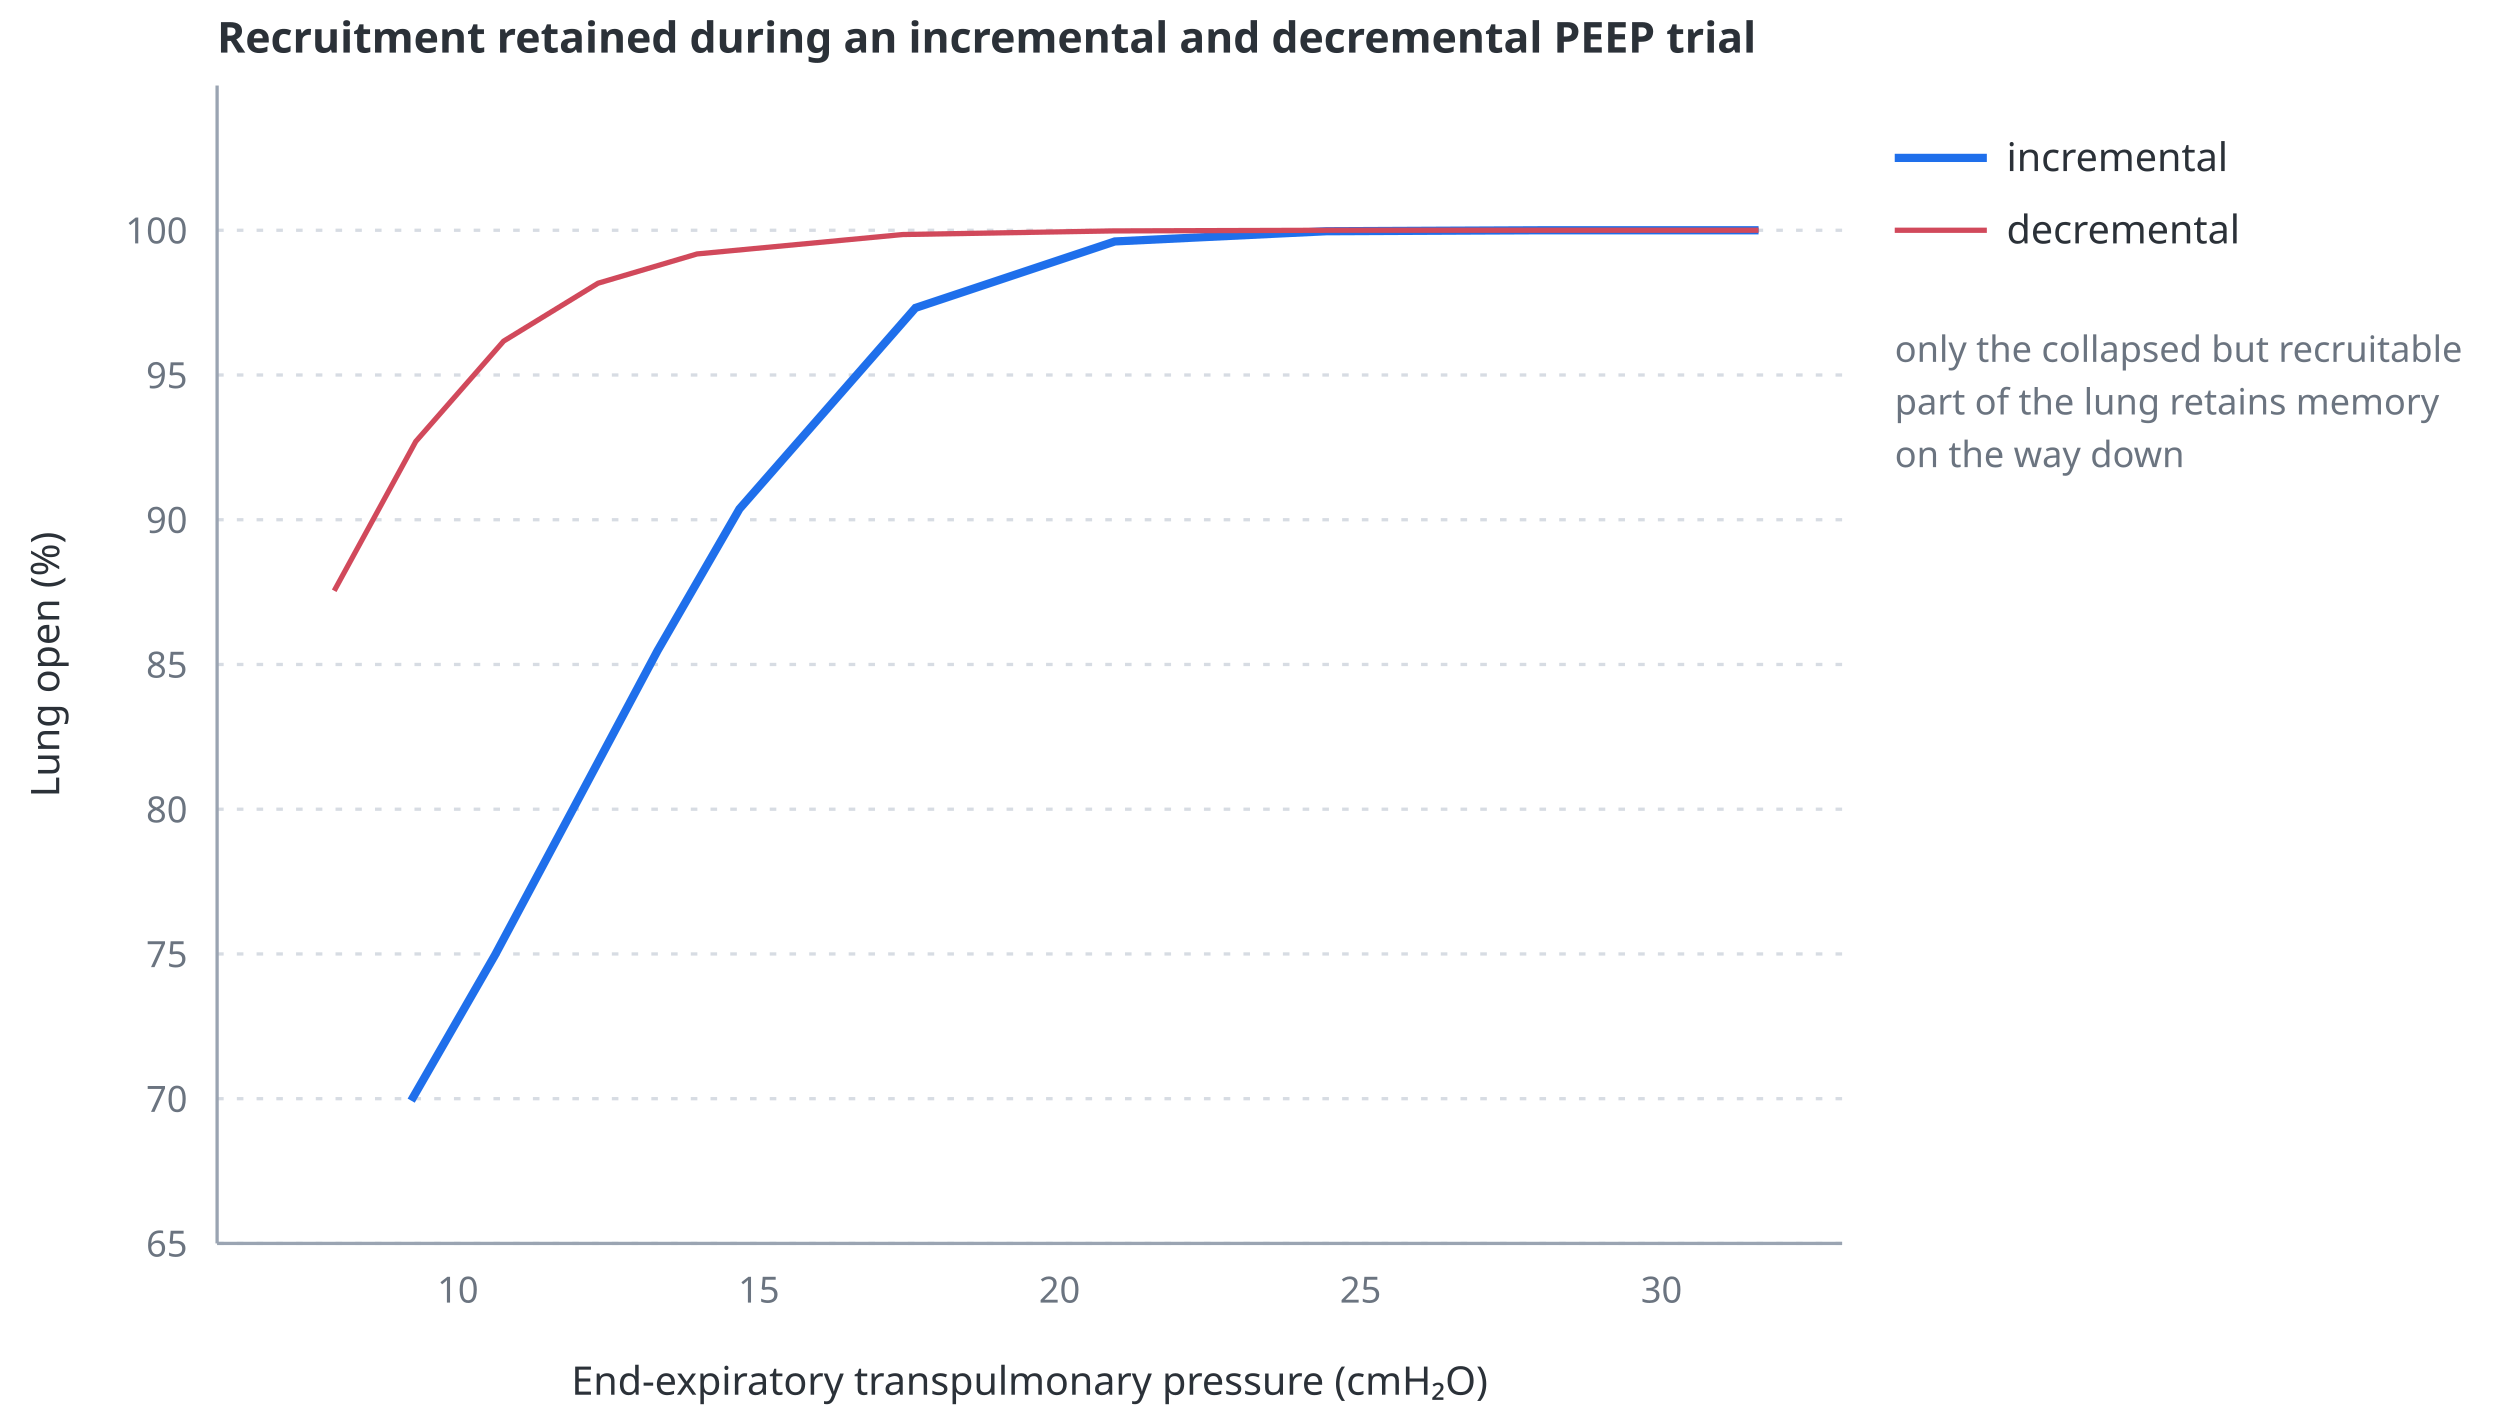
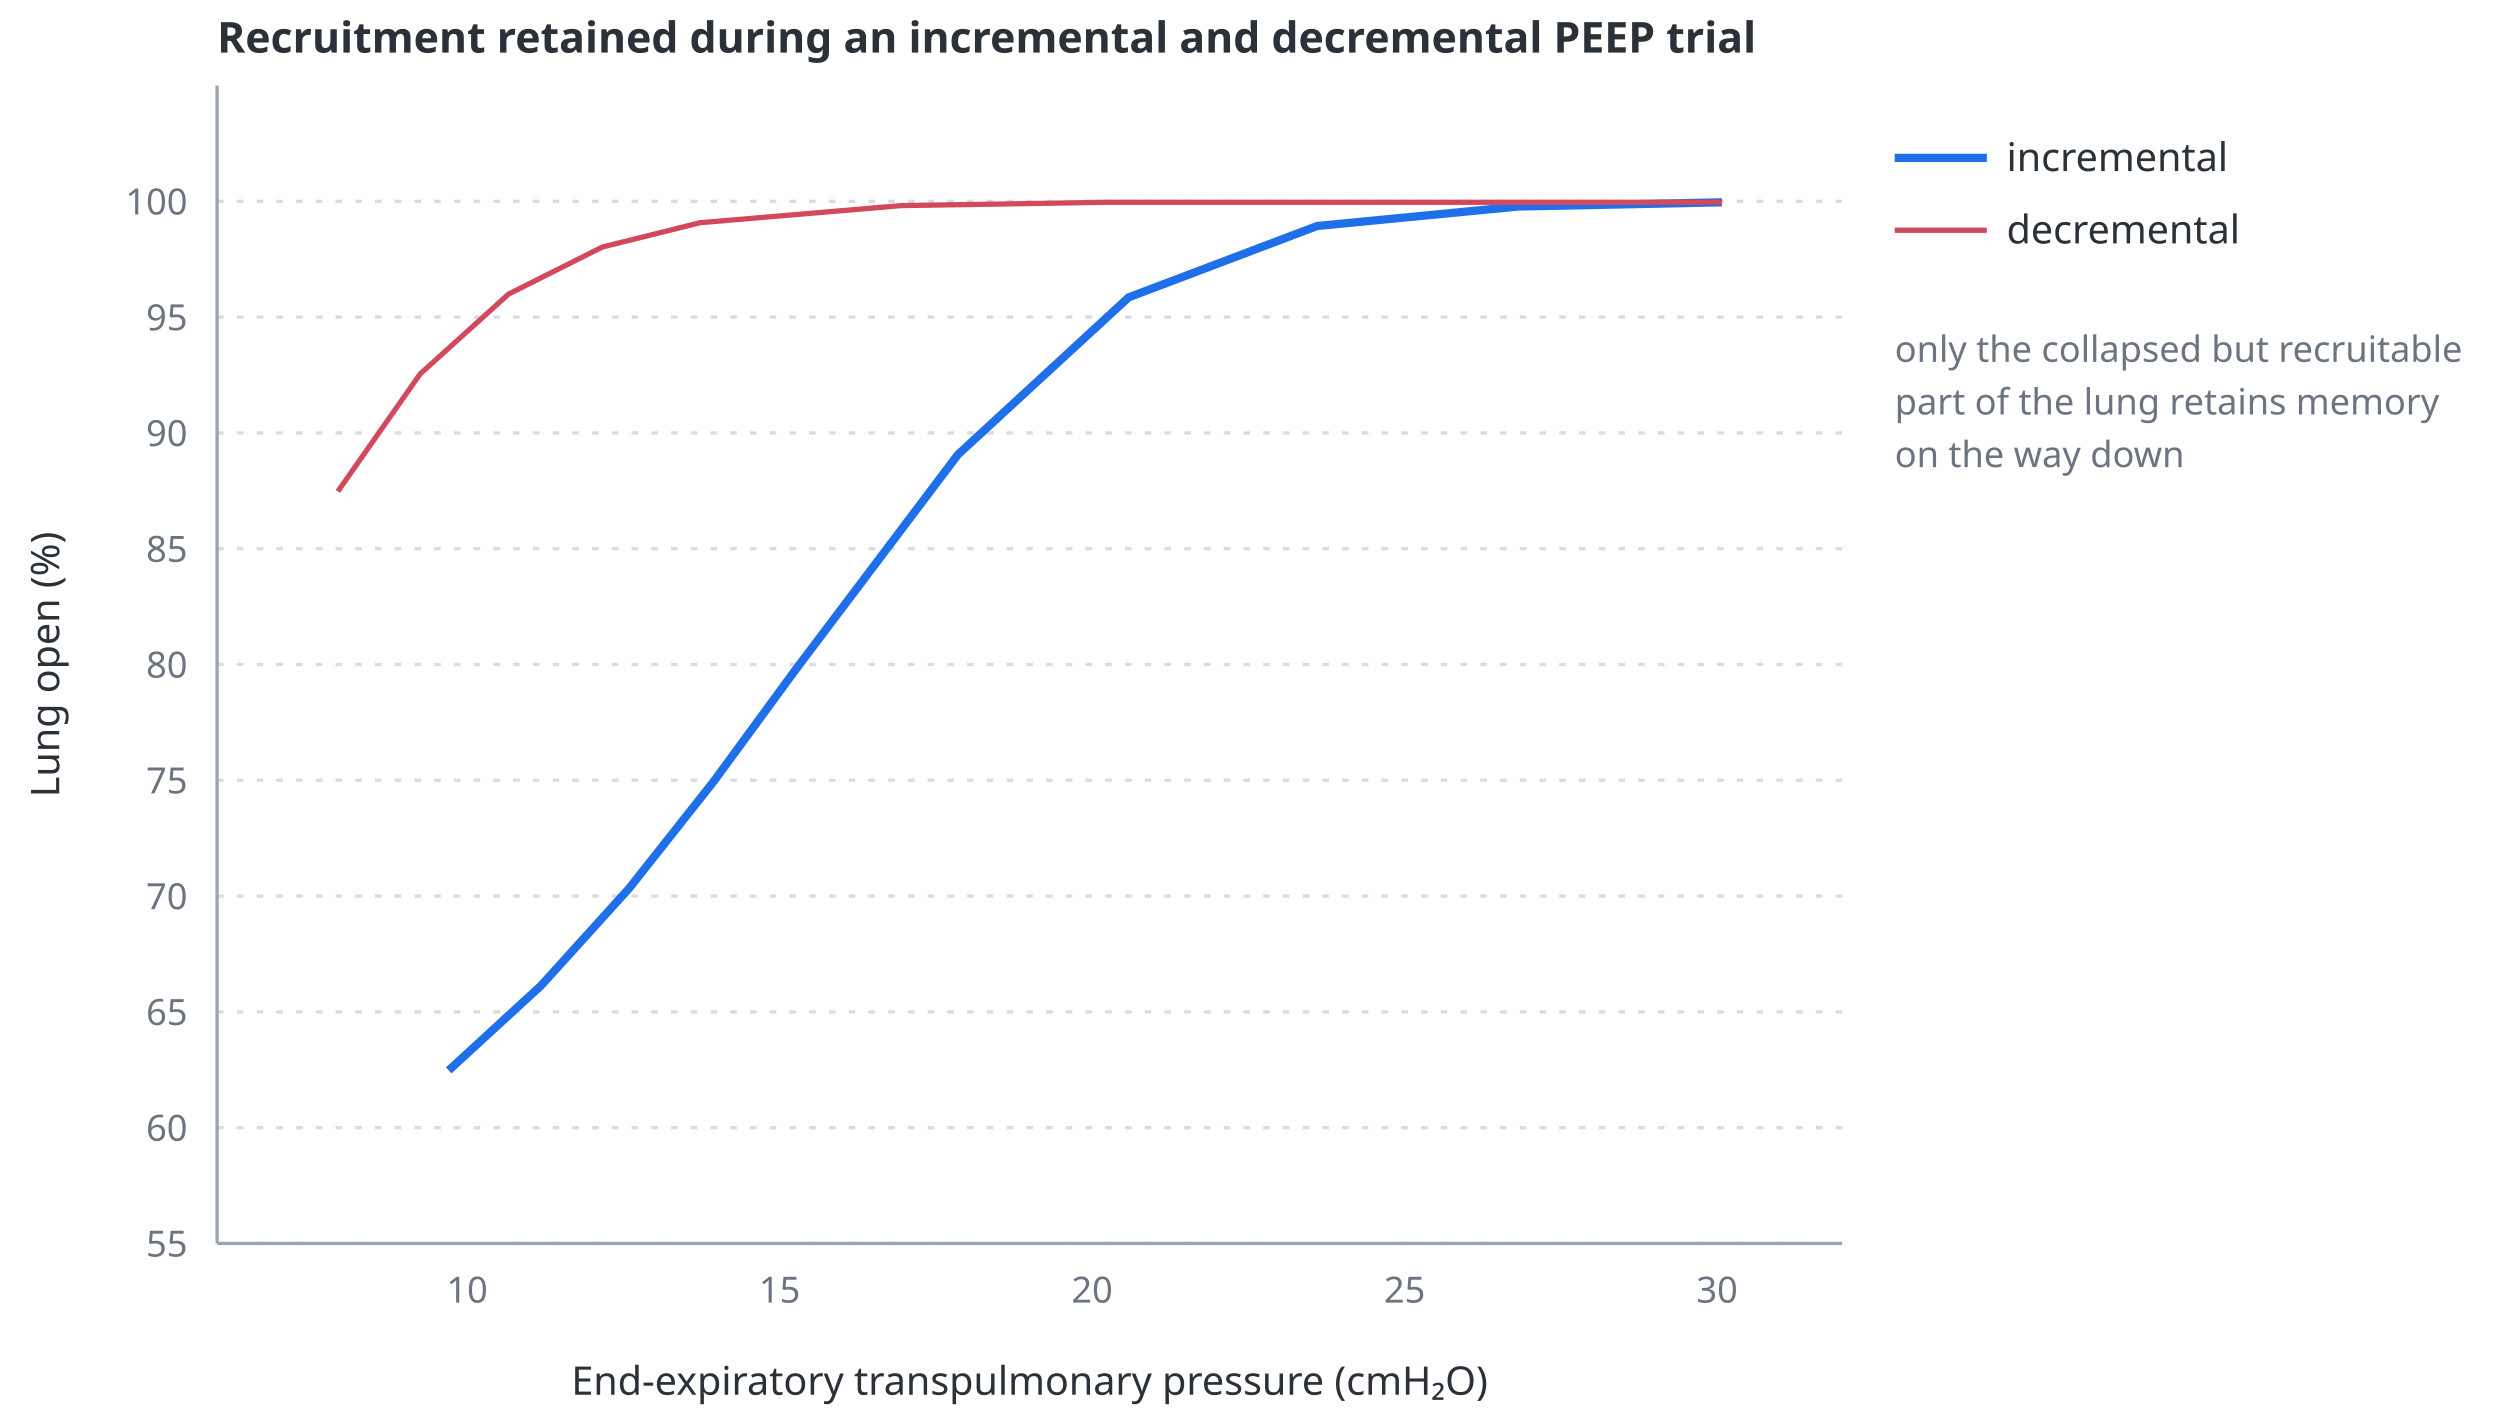
<svg xmlns="http://www.w3.org/2000/svg" viewBox="0 0 760 430" class="arthur-fig" role="img" aria-label="Recruitment retained during an incremental and decremental PEEP trial">
  <style>
  svg.arthur-fig .bg { fill: none }
  svg.arthur-fig .axis { stroke: var(--fig-axis, #9aa4b2); stroke-width: 1 }
  svg.arthur-fig .grid { stroke: var(--fig-grid, #d7dce3); stroke-width: 1; stroke-dasharray: 2 4 }
  svg.arthur-fig .tick { fill: var(--fig-muted, #6b7480); font: 11px system-ui, sans-serif }
  svg.arthur-fig .label { fill: var(--fig-text, #2b3138); font: 12px system-ui, sans-serif }
  svg.arthur-fig .title { fill: var(--fig-text, #2b3138); font: 600 13px system-ui, sans-serif }
  svg.arthur-fig .lm { stroke: var(--fig-grid, #d7dce3); stroke-width: 1 }
  svg.arthur-fig .lm-text { fill: var(--fig-muted, #6b7480); font: 600 11px system-ui, sans-serif }
  svg.arthur-fig .total { stroke: var(--fig-total, #1f6feb); stroke-width: 2.5; fill: none }
  svg.arthur-fig .alv { stroke: var(--fig-alv, #d1495b); stroke-width: 1.6; fill: none; stroke-dasharray: 6 3 }
  svg.arthur-fig .extra { stroke: var(--fig-extra, #2a9d8f); stroke-width: 1.6; fill: none; stroke-dasharray: 6 3 }
  svg.arthur-fig .nadir { stroke: var(--fig-total, #1f6feb); stroke-width: 1; stroke-dasharray: 3 3 }
  svg.arthur-fig .dot { fill: var(--fig-total, #1f6feb); stroke: none }
  @media (prefers-color-scheme: dark) {
    svg.arthur-fig .axis { stroke: #5b6472 }
    svg.arthur-fig .grid, svg.arthur-fig .lm { stroke: #363d47 }
    svg.arthur-fig .tick, svg.arthur-fig .lm-text { fill: #8b95a3 }
    svg.arthur-fig .label, svg.arthur-fig .title { fill: #d6dbe2 }
    svg.arthur-fig .total, svg.arthur-fig .nadir { stroke: #58a6ff }
    svg.arthur-fig .dot { fill: #58a6ff }
    svg.arthur-fig .alv { stroke: #f08c9a }
    svg.arthur-fig .extra { stroke: #4fd1c1 }
  }
</style>
  <rect class="bg" width="760" height="430" />
  <text class="title" x="66" y="16">Recruitment retained during an incremental and decremental PEEP trial</text>
  <line class="grid" x1="66" y1="378.0" x2="560" y2="378.0" />
-   <text class="tick" x="57" y="382.0" text-anchor="end">65</text>
-   <line class="grid" x1="66" y1="334.0" x2="560" y2="334.0" />
-   <text class="tick" x="57" y="338.0" text-anchor="end">70</text>
-   <line class="grid" x1="66" y1="290.0" x2="560" y2="290.0" />
-   <text class="tick" x="57" y="294.0" text-anchor="end">75</text>
-   <line class="grid" x1="66" y1="246.0" x2="560" y2="246.0" />
-   <text class="tick" x="57" y="250.0" text-anchor="end">80</text>
+   <text class="tick" x="57" y="382.0" text-anchor="end">55</text>
+   <line class="grid" x1="66" y1="342.8" x2="560" y2="342.8" />
+   <text class="tick" x="57" y="346.8" text-anchor="end">60</text>
+   <line class="grid" x1="66" y1="307.6" x2="560" y2="307.6" />
+   <text class="tick" x="57" y="311.6" text-anchor="end">65</text>
+   <line class="grid" x1="66" y1="272.4" x2="560" y2="272.4" />
+   <text class="tick" x="57" y="276.4" text-anchor="end">70</text>
+   <line class="grid" x1="66" y1="237.2" x2="560" y2="237.2" />
+   <text class="tick" x="57" y="241.2" text-anchor="end">75</text>
  <line class="grid" x1="66" y1="202.0" x2="560" y2="202.0" />
-   <text class="tick" x="57" y="206.0" text-anchor="end">85</text>
-   <line class="grid" x1="66" y1="158.0" x2="560" y2="158.0" />
-   <text class="tick" x="57" y="162.0" text-anchor="end">90</text>
-   <line class="grid" x1="66" y1="114.0" x2="560" y2="114.0" />
-   <text class="tick" x="57" y="118.0" text-anchor="end">95</text>
-   <line class="grid" x1="66" y1="70.0" x2="560" y2="70.0" />
-   <text class="tick" x="57" y="74.0" text-anchor="end">100</text>
-   <text class="tick" x="139.2" y="396" text-anchor="middle">10</text>
-   <text class="tick" x="230.7" y="396" text-anchor="middle">15</text>
-   <text class="tick" x="322.1" y="396" text-anchor="middle">20</text>
-   <text class="tick" x="413.6" y="396" text-anchor="middle">25</text>
-   <text class="tick" x="505.1" y="396" text-anchor="middle">30</text>
+   <text class="tick" x="57" y="206.0" text-anchor="end">80</text>
+   <line class="grid" x1="66" y1="166.8" x2="560" y2="166.8" />
+   <text class="tick" x="57" y="170.8" text-anchor="end">85</text>
+   <line class="grid" x1="66" y1="131.6" x2="560" y2="131.6" />
+   <text class="tick" x="57" y="135.6" text-anchor="end">90</text>
+   <line class="grid" x1="66" y1="96.4" x2="560" y2="96.4" />
+   <text class="tick" x="57" y="100.4" text-anchor="end">95</text>
+   <line class="grid" x1="66" y1="61.2" x2="560" y2="61.2" />
+   <text class="tick" x="57" y="65.2" text-anchor="end">100</text>
+   <text class="tick" x="142.0" y="396" text-anchor="middle">10</text>
+   <text class="tick" x="237.0" y="396" text-anchor="middle">15</text>
+   <text class="tick" x="332.0" y="396" text-anchor="middle">20</text>
+   <text class="tick" x="427.0" y="396" text-anchor="middle">25</text>
+   <text class="tick" x="522.0" y="396" text-anchor="middle">30</text>
  <line class="axis" x1="66" y1="26" x2="66" y2="378" />
  <line class="axis" x1="66" y1="378.0" x2="560" y2="378.0" />
-   <path class="total" style="stroke-dasharray:none" d="M125.0 334.6 L150.5 290.3 L175.3 243.9 L199.9 197.8 L224.8 154.7 L278.3 93.6 L338.9 73.4 L403.2 70.3 L468.6 70.0 L534.6 70.0" />
-   <path class="alv" style="stroke-dasharray:none" d="M534.6 70.0 L468.6 70.0 L403.1 70.0 L338.3 70.2 L274.4 71.3 L211.9 77.2 L181.8 86.1 L153.1 103.7 L126.4 134.2 L101.6 179.6" />
+   <path class="total" style="stroke-dasharray:none" d="M136.4 325.4 L164.5 299.6 L191.3 270.0 L217.0 237.5 L242.0 203.4 L291.2 138.2 L343.1 90.4 L400.4 68.7 L461.3 62.8 L523.5 61.5" />
+   <path class="alv" style="stroke-dasharray:none" d="M523.5 61.5 L461.0 61.5 L398.5 61.5 L336.1 61.5 L274.0 62.5 L212.8 67.7 L183.1 75.1 L154.6 89.4 L127.7 113.7 L102.7 149.4" />
  <text class="label" transform="translate(18 202) rotate(-90)" text-anchor="middle">Lung open (%)</text>
  <text class="label" x="313" y="424" text-anchor="middle">End-expiratory transpulmonary pressure (cmH₂O)</text>
  <line class="total" style="stroke-dasharray:none" x1="576" y1="48" x2="604" y2="48" />
  <text class="label" x="610" y="52">incremental</text>
  <line class="alv" style="stroke-dasharray:none" x1="576" y1="70" x2="604" y2="70" />
  <text class="label" x="610" y="74">decremental</text>
  <text class="tick" x="576" y="110">only the collapsed but recruitable</text>
  <text class="tick" x="576" y="126">part of the lung retains memory</text>
  <text class="tick" x="576" y="142">on the way down</text>
</svg>
